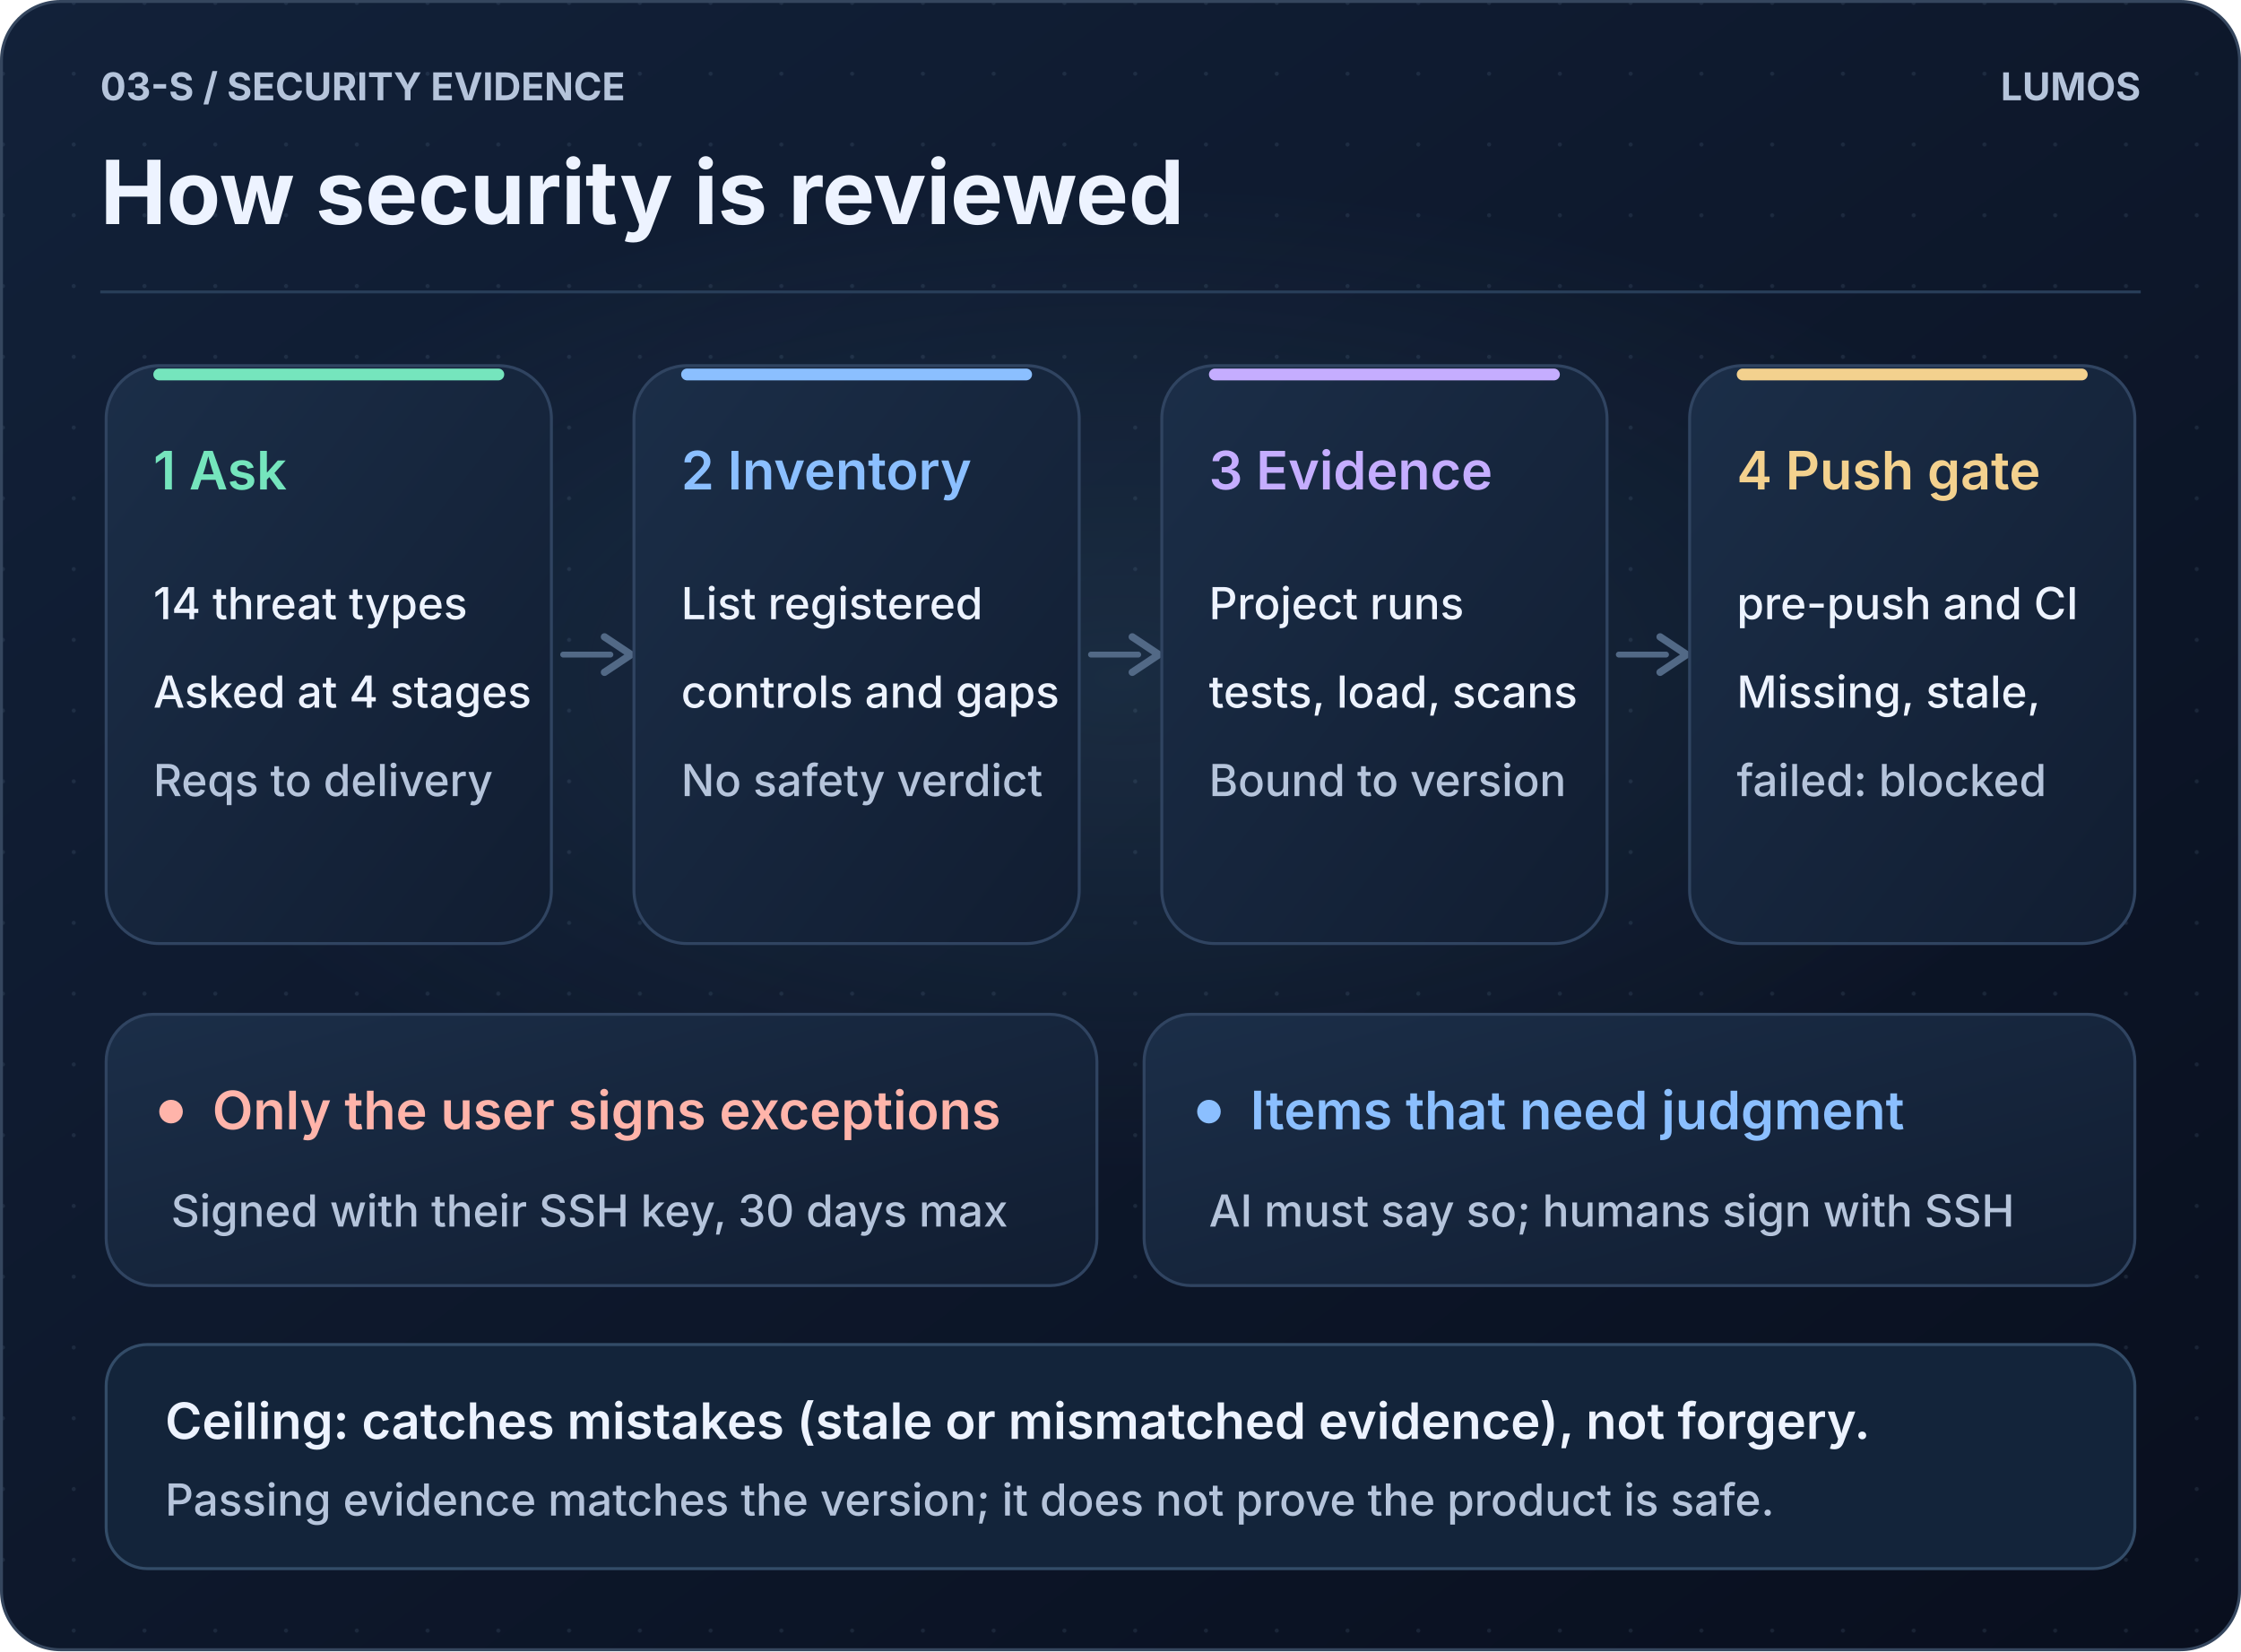
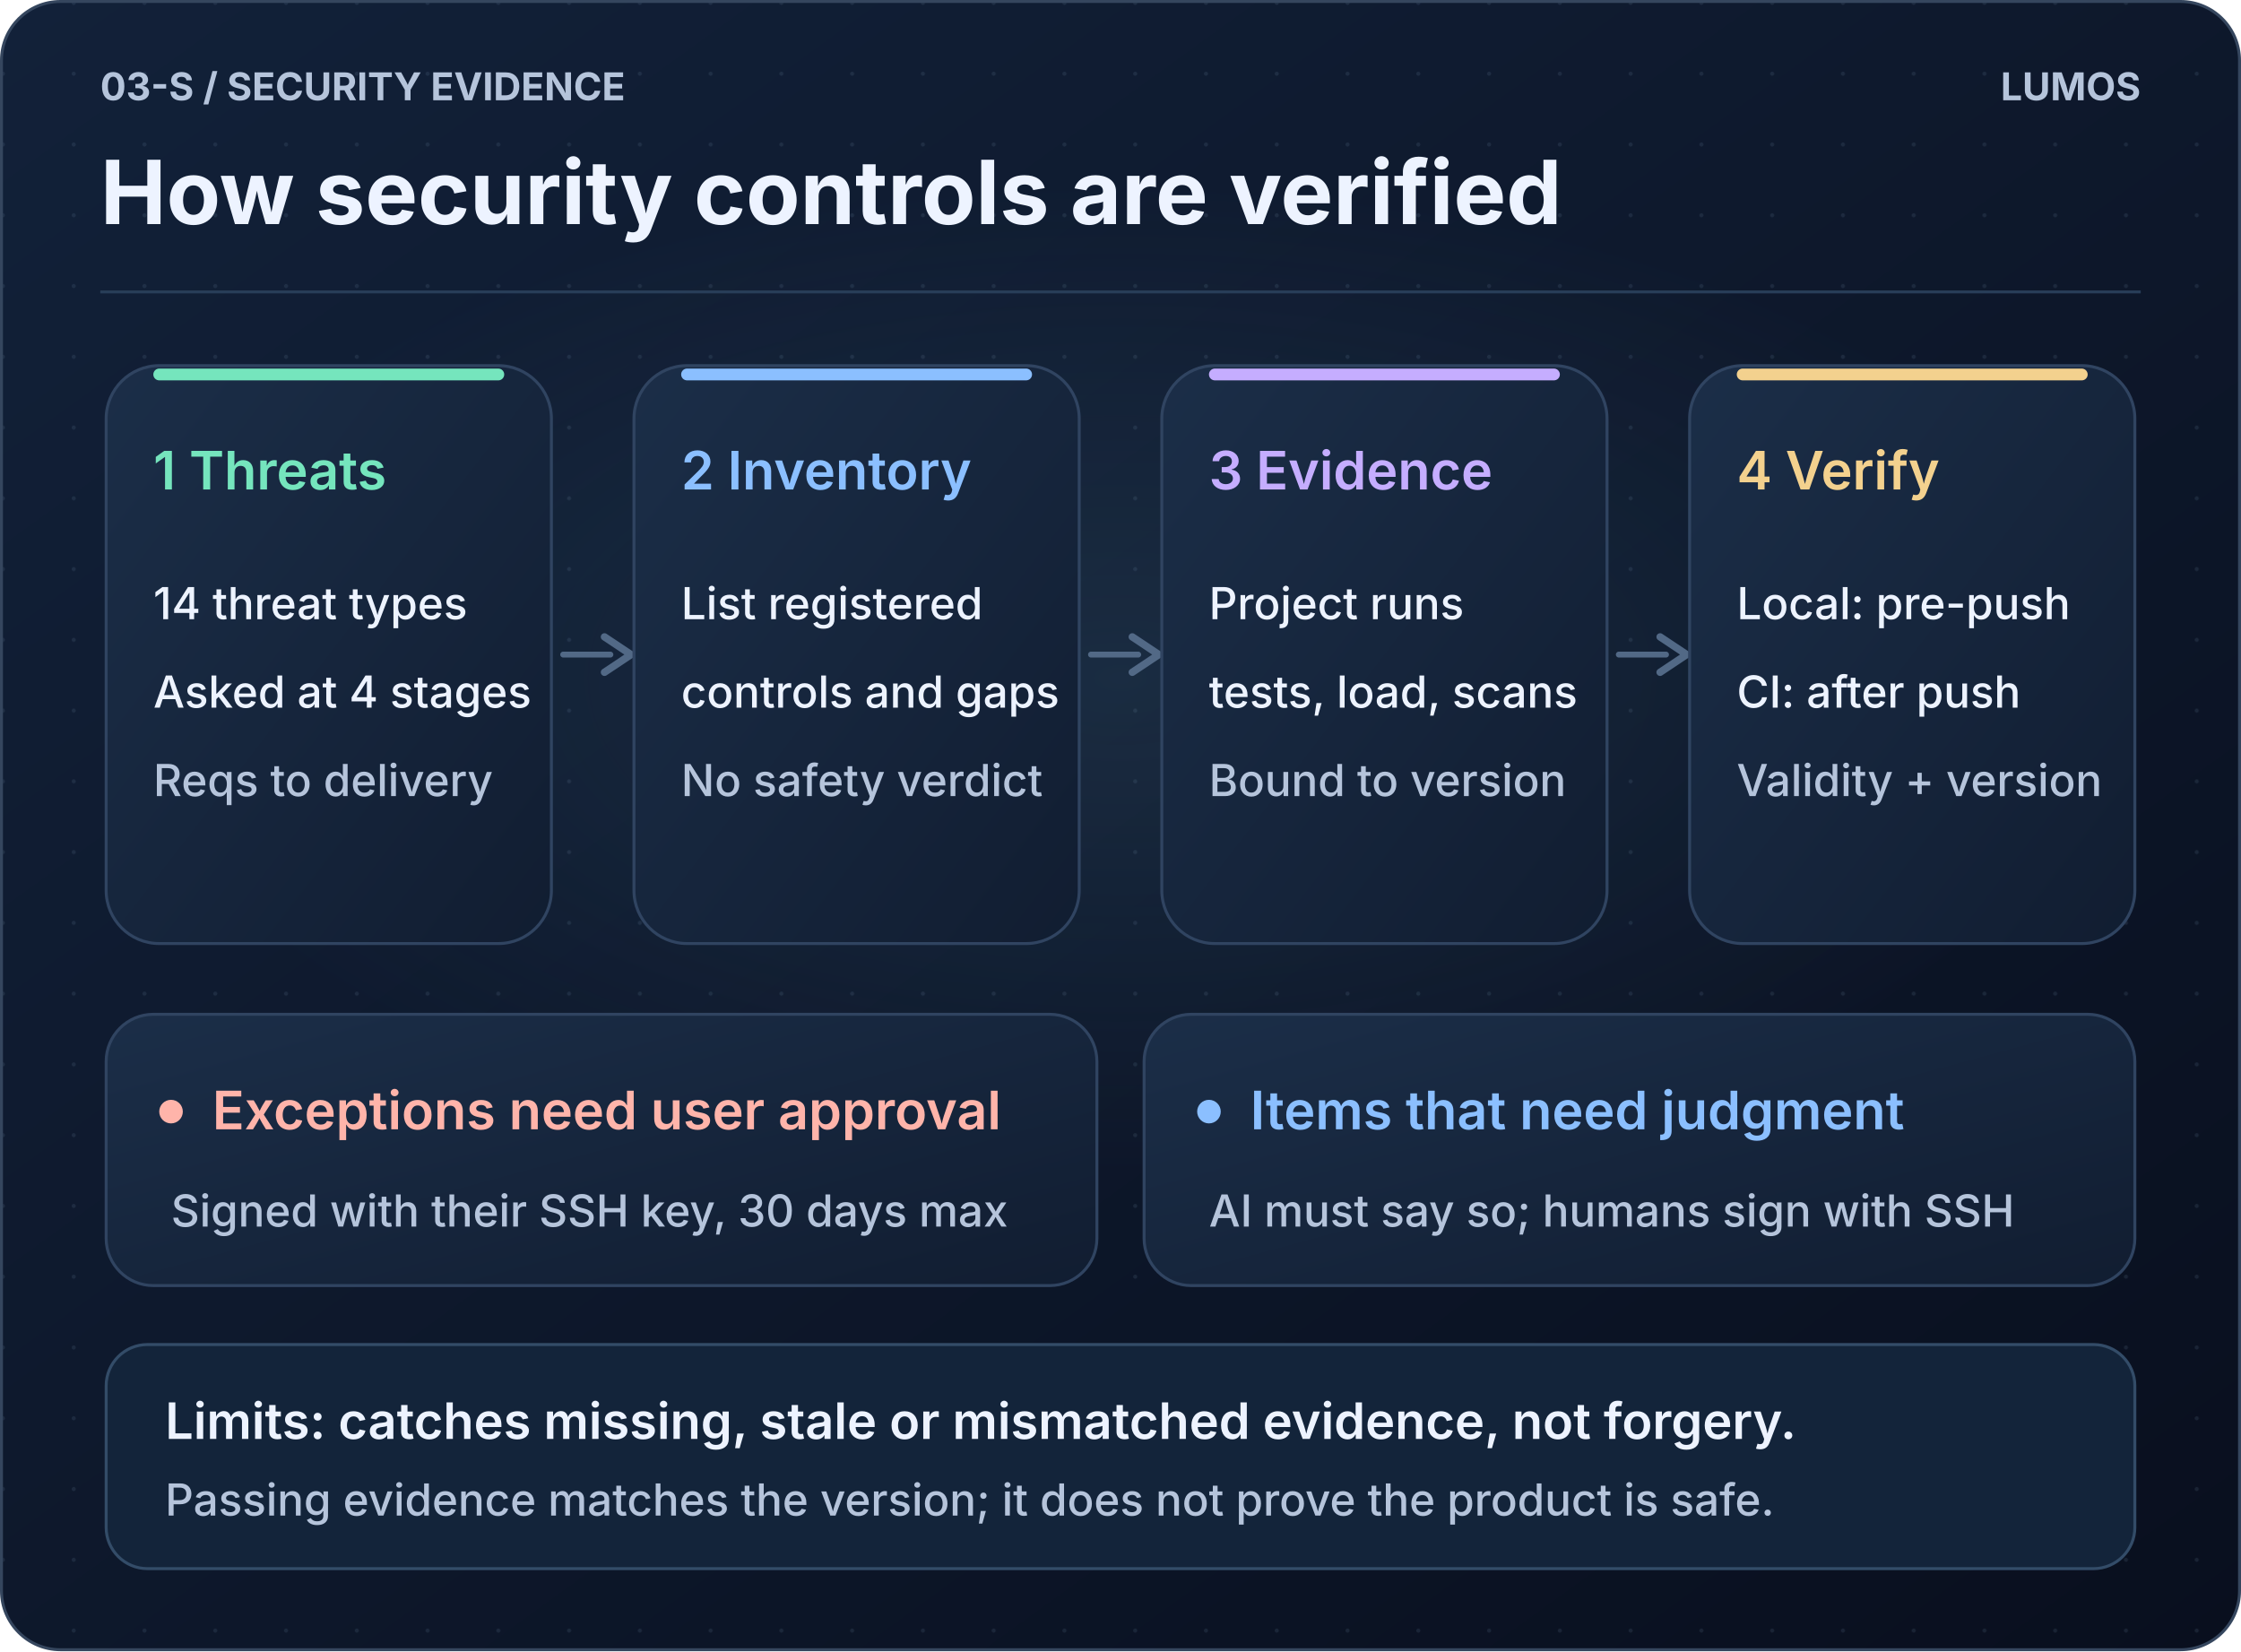
<svg xmlns="http://www.w3.org/2000/svg" width="760" height="560" viewBox="0 0 760 560" role="img" aria-labelledby="title desc">
  <defs>
    <linearGradient id="bg" x1="0" y1="0" x2="1" y2="1">
      <stop stop-color="#122139" />
      <stop offset="1" stop-color="#090f1e" />
    </linearGradient>
    <linearGradient id="panel" x1="0" y1="0" x2="1" y2="1">
      <stop stop-color="#1b2e48" />
      <stop offset="1" stop-color="#111d31" />
    </linearGradient>
    <radialGradient id="halo">
      <stop stop-color="#73b8d7" stop-opacity=".12" />
      <stop offset="1" stop-color="#73b8d7" stop-opacity="0" />
    </radialGradient>
    <pattern id="grid" width="24" height="24" patternUnits="userSpaceOnUse">
      <circle cx="1" cy="1" r=".7" fill="#718da9" opacity=".15" />
    </pattern>
  </defs>
  <rect x=".5" y=".5" width="759" height="559" rx="20" fill="url(#bg)" stroke="#35465e" />
  <rect x="1" y="1" width="758" height="558" rx="20" fill="url(#grid)" />
  <ellipse cx="380" cy="230" rx="340" ry="170" fill="url(#halo)" />
  <g font-family="Inter, 'PingFang TC', 'Noto Sans TC', 'Microsoft JhengHei', system-ui, sans-serif">
    <text x="34" y="34" font-size="13" fill="#b5c4db" text-anchor="start" font-weight="650">03-S / SECURITY EVIDENCE</text>
-     <text x="34" y="76" font-size="30" fill="#edf3ff" text-anchor="start" font-weight="650">How security is reviewed</text>
+     <text x="34" y="76" font-size="30" fill="#edf3ff" text-anchor="start" font-weight="650">How security controls are verified</text>
    <path d="M34 99H726" fill="none" stroke="#283d58" stroke-width="1" />
    <text x="726" y="34" font-size="13" fill="#b5c4db" text-anchor="end" font-weight="650">LUMOS</text>
    <rect x="36" y="124" width="151" height="196" rx="18" fill="url(#panel)" stroke="#304461" />
    <rect x="52" y="125" width="119" height="4" rx="2" fill="#75e5bd" />
-     <text x="52" y="166" font-size="18" fill="#75e5bd" text-anchor="start" font-weight="600">1 Ask</text>
+     <text x="52" y="166" font-size="18" fill="#75e5bd" text-anchor="start" font-weight="600">1 Threats</text>
    <text x="52" y="210" font-size="15" fill="#edf3ff" text-anchor="start" font-weight="450">14 threat types</text>
    <text x="52" y="240" font-size="15" fill="#edf3ff" text-anchor="start" font-weight="450">Asked at 4 stages</text>
    <text x="52" y="270" font-size="15" fill="#b5c4db" text-anchor="start" font-weight="450">Reqs to delivery</text>
    <path d="M191 222H207" fill="none" stroke="#526986" stroke-width="2" stroke-linecap="round" />
    <polyline points="205,216 214,222 205,228" fill="none" stroke="#526986" stroke-width="2.5" stroke-linecap="round" stroke-linejoin="round" />
    <rect x="215" y="124" width="151" height="196" rx="18" fill="url(#panel)" stroke="#304461" />
    <rect x="231" y="125" width="119" height="4" rx="2" fill="#8bbfff" />
    <text x="231" y="166" font-size="18" fill="#8bbfff" text-anchor="start" font-weight="600">2 Inventory</text>
    <text x="231" y="210" font-size="15" fill="#edf3ff" text-anchor="start" font-weight="450">List registered</text>
    <text x="231" y="240" font-size="15" fill="#edf3ff" text-anchor="start" font-weight="450">controls and gaps</text>
    <text x="231" y="270" font-size="15" fill="#b5c4db" text-anchor="start" font-weight="450">No safety verdict</text>
    <path d="M370 222H386" fill="none" stroke="#526986" stroke-width="2" stroke-linecap="round" />
    <polyline points="384,216 393,222 384,228" fill="none" stroke="#526986" stroke-width="2.5" stroke-linecap="round" stroke-linejoin="round" />
    <rect x="394" y="124" width="151" height="196" rx="18" fill="url(#panel)" stroke="#304461" />
    <rect x="410" y="125" width="119" height="4" rx="2" fill="#c5adff" />
    <text x="410" y="166" font-size="18" fill="#c5adff" text-anchor="start" font-weight="600">3 Evidence</text>
    <text x="410" y="210" font-size="15" fill="#edf3ff" text-anchor="start" font-weight="450">Project runs</text>
    <text x="410" y="240" font-size="15" fill="#edf3ff" text-anchor="start" font-weight="450">tests, load, scans</text>
    <text x="410" y="270" font-size="15" fill="#b5c4db" text-anchor="start" font-weight="450">Bound to version</text>
    <path d="M549 222H565" fill="none" stroke="#526986" stroke-width="2" stroke-linecap="round" />
    <polyline points="563,216 572,222 563,228" fill="none" stroke="#526986" stroke-width="2.5" stroke-linecap="round" stroke-linejoin="round" />
    <rect x="573" y="124" width="151" height="196" rx="18" fill="url(#panel)" stroke="#304461" />
    <rect x="589" y="125" width="119" height="4" rx="2" fill="#f3d18e" />
-     <text x="589" y="166" font-size="18" fill="#f3d18e" text-anchor="start" font-weight="600">4 Push gate</text>
-     <text x="589" y="210" font-size="15" fill="#edf3ff" text-anchor="start" font-weight="450">pre-push and CI</text>
-     <text x="589" y="240" font-size="15" fill="#edf3ff" text-anchor="start" font-weight="450">Missing, stale,</text>
-     <text x="589" y="270" font-size="15" fill="#b5c4db" text-anchor="start" font-weight="450">failed: blocked</text>
+     <text x="589" y="166" font-size="18" fill="#f3d18e" text-anchor="start" font-weight="600">4 Verify</text>
+     <text x="589" y="210" font-size="15" fill="#edf3ff" text-anchor="start" font-weight="450">Local: pre-push</text>
+     <text x="589" y="240" font-size="15" fill="#edf3ff" text-anchor="start" font-weight="450">CI: after push</text>
+     <text x="589" y="270" font-size="15" fill="#b5c4db" text-anchor="start" font-weight="450">Validity + version</text>
    <rect x="36" y="344" width="336" height="92" rx="16" fill="url(#panel)" stroke="#304461" />
    <circle cx="58" cy="377" r="4" fill="#ffb4aa" />
-     <text x="72" y="383" font-size="18" fill="#ffb4aa" text-anchor="start" font-weight="600">Only the user signs exceptions</text>
+     <text x="72" y="383" font-size="18" fill="#ffb4aa" text-anchor="start" font-weight="600">Exceptions need user approval</text>
    <text x="58" y="416" font-size="15" fill="#b5c4db" text-anchor="start" font-weight="450">Signed with their SSH key, 30 days max</text>
    <rect x="388" y="344" width="336" height="92" rx="16" fill="url(#panel)" stroke="#304461" />
    <circle cx="410" cy="377" r="4" fill="#8bbfff" />
    <text x="424" y="383" font-size="18" fill="#8bbfff" text-anchor="start" font-weight="600">Items that need judgment</text>
    <text x="410" y="416" font-size="15" fill="#b5c4db" text-anchor="start" font-weight="450">AI must say so; humans sign with SSH</text>
    <rect x="36" y="456" width="688" height="76" rx="14" fill="#13243a" stroke="#334c68" />
-     <text x="56" y="488" font-size="17" fill="#edf3ff" text-anchor="start" font-weight="600">Ceiling: catches mistakes (stale or mismatched evidence), not forgery.</text>
+     <text x="56" y="488" font-size="17" fill="#edf3ff" text-anchor="start" font-weight="600">Limits: catches missing, stale or mismatched evidence, not forgery.</text>
    <text x="56" y="514" font-size="15" fill="#b5c4db" text-anchor="start" font-weight="450">Passing evidence matches the version; it does not prove the product is safe.</text>
  </g>
</svg>
